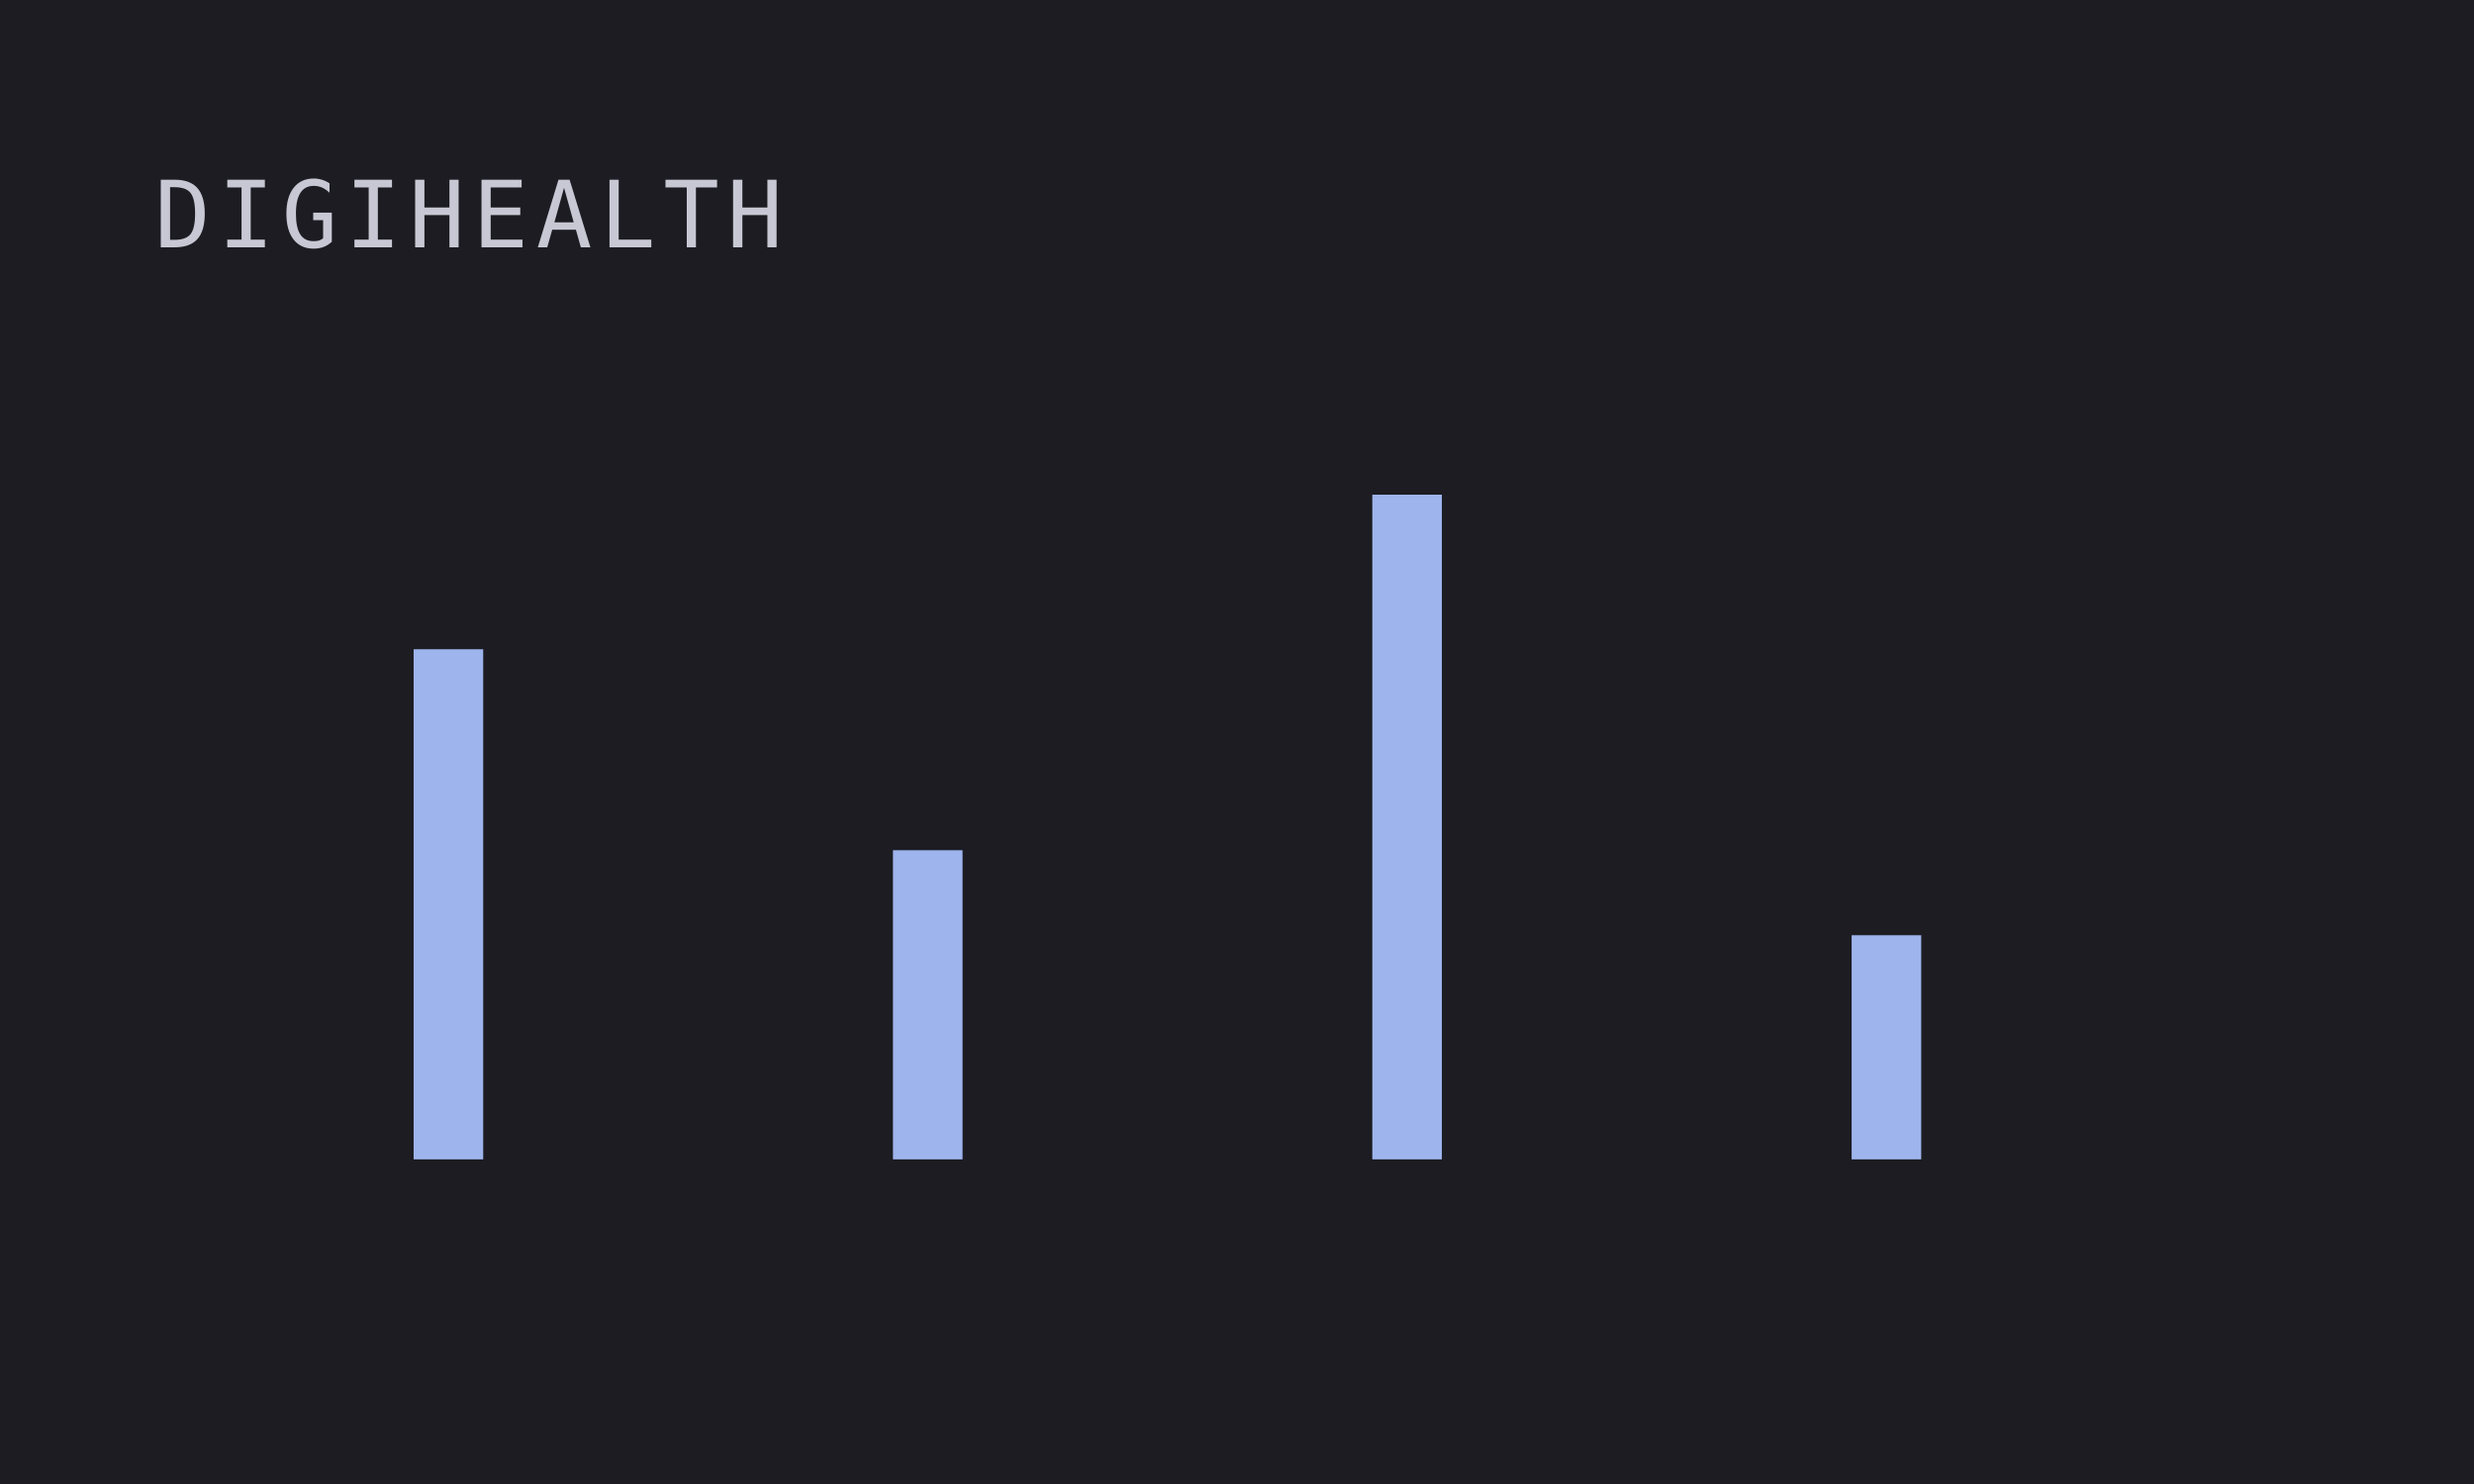
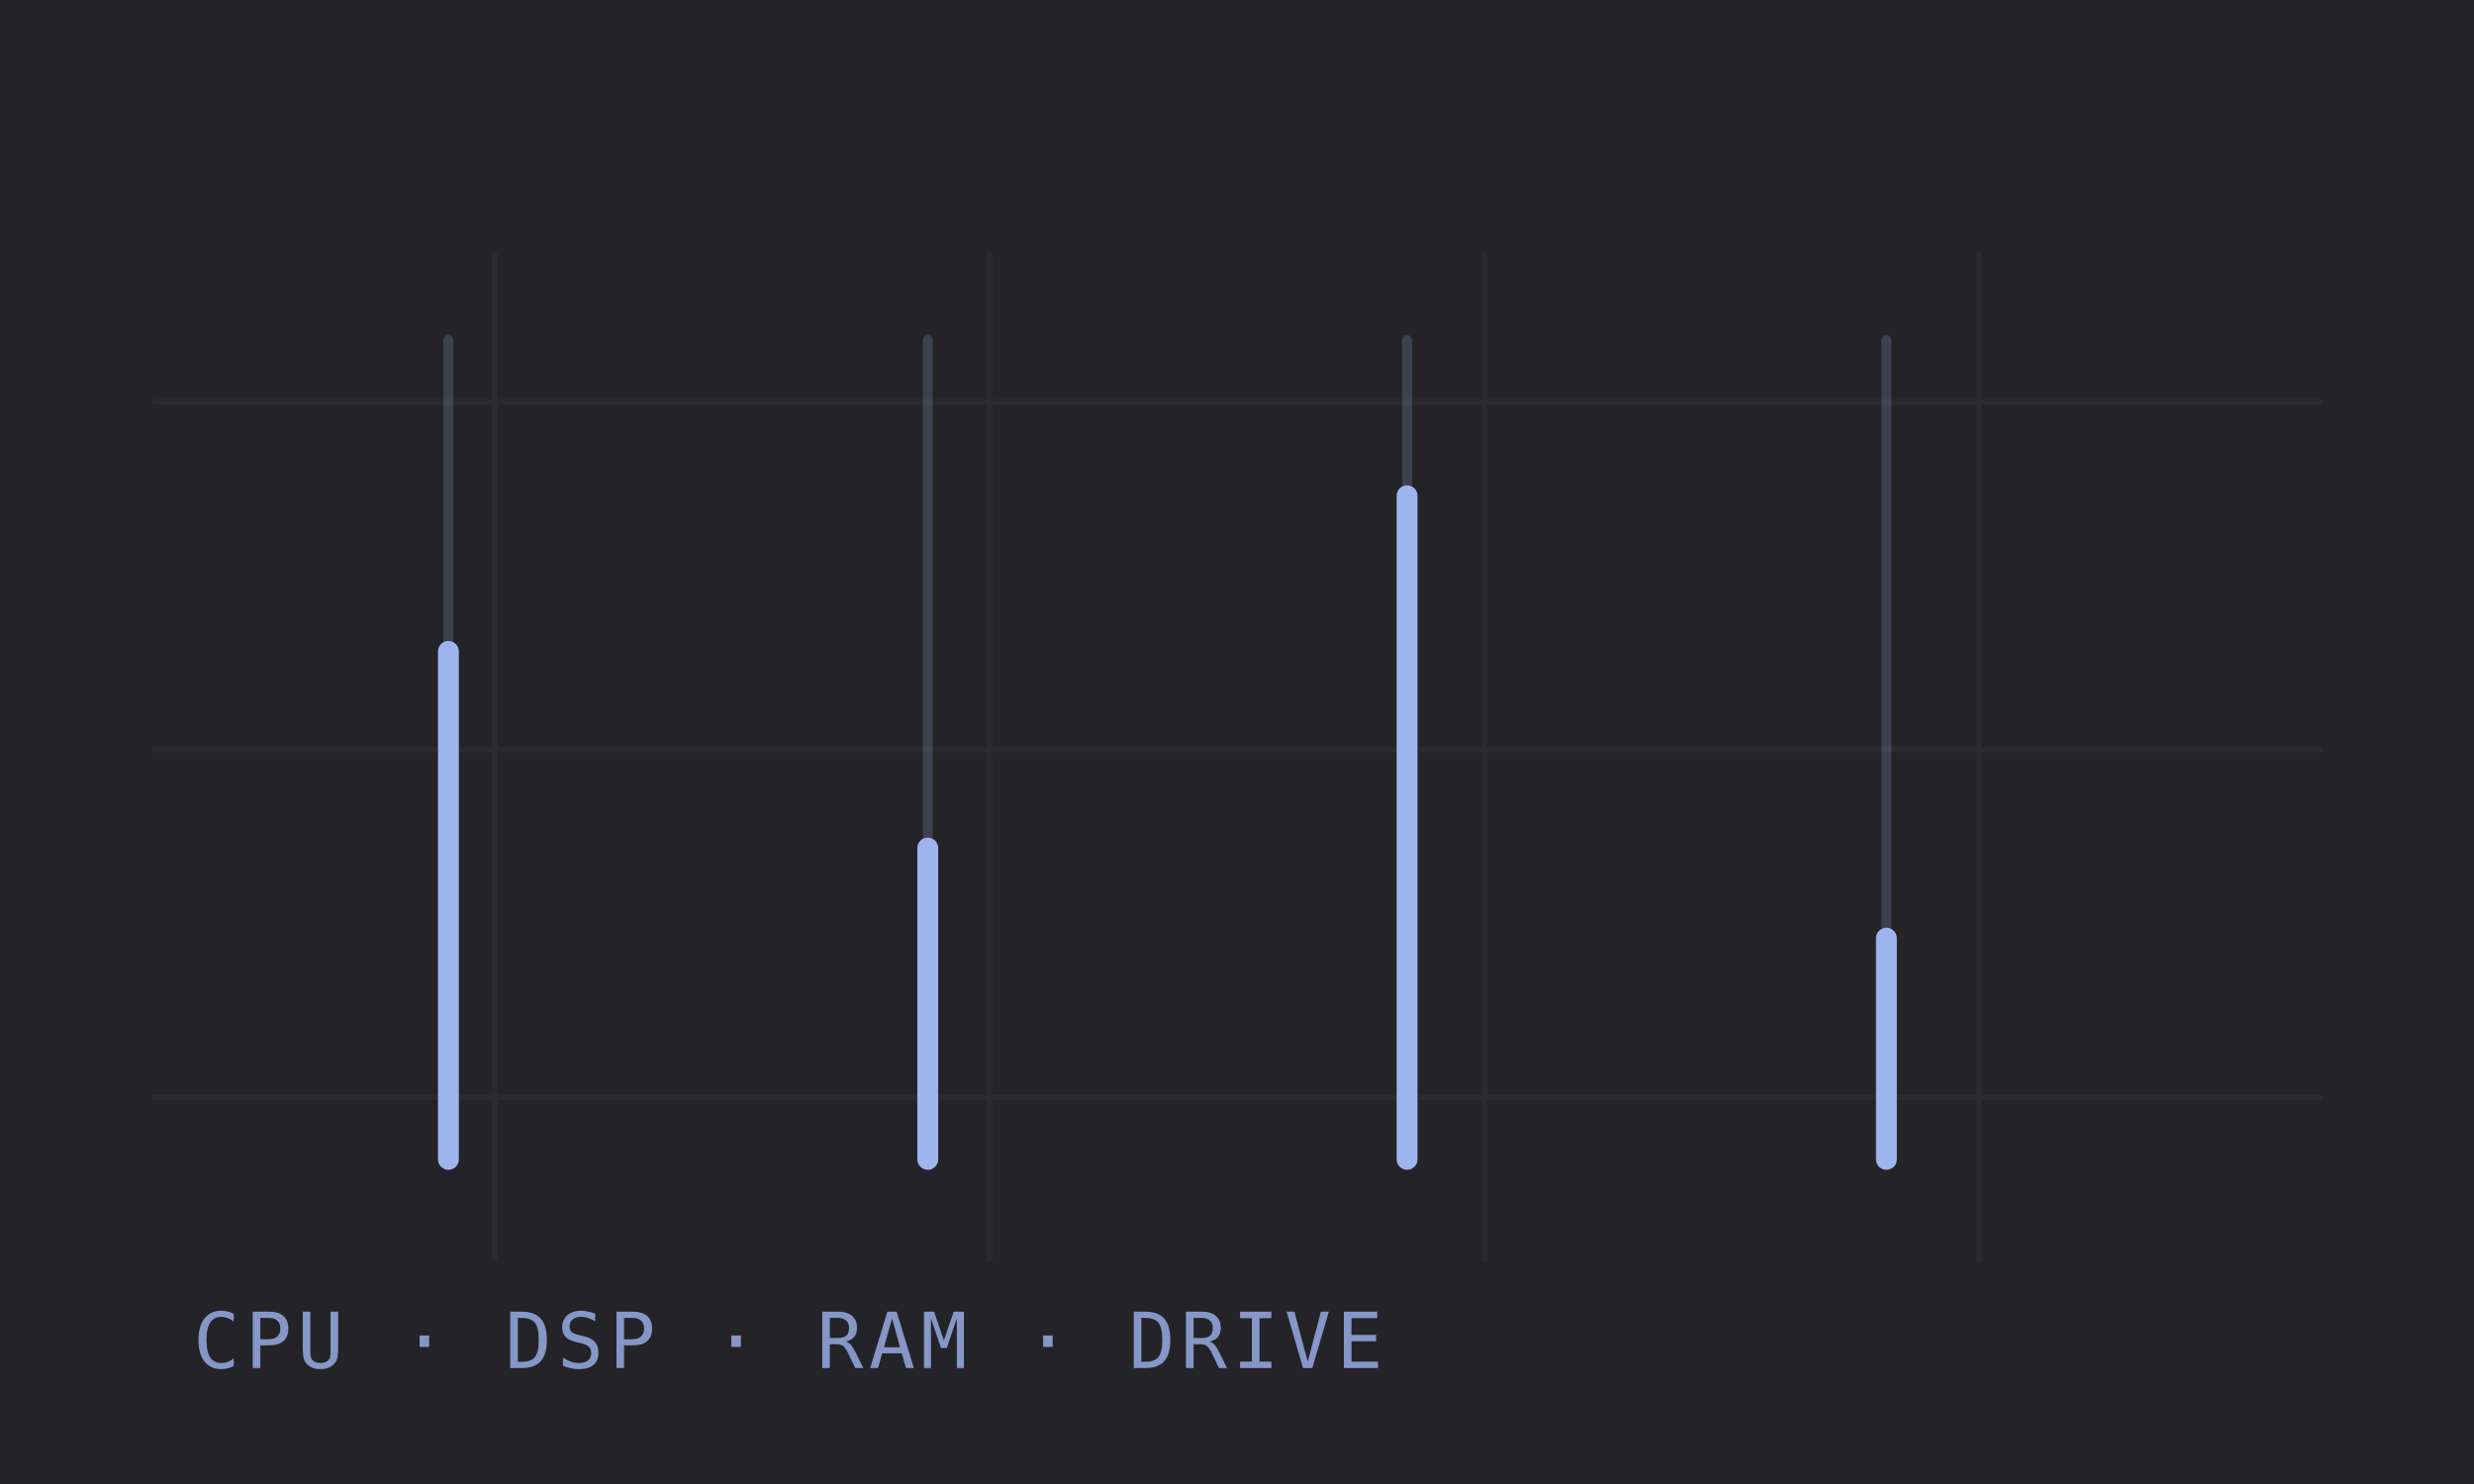
- <svg xmlns="http://www.w3.org/2000/svg" viewBox="0 0 320 192">
-   <rect width="320" height="192" fill="#1c1c22" />
-   <path d="M58 150V84" stroke="#9eb4ed" stroke-width="9" />
-   <path d="M120 150V110" stroke="#9eb4ed" stroke-width="9" />
-   <path d="M182 150V64" stroke="#9eb4ed" stroke-width="9" />
-   <path d="M244 150V121" stroke="#9eb4ed" stroke-width="9" />
-   <text x="20" y="32" fill="#c8c8d4" font-family="monospace" font-size="12" letter-spacing="1">DIGIHEALTH</text>
+ <svg xmlns="http://www.w3.org/2000/svg" width="320" height="192" viewBox="0 0 320 192" class="signal-art" fill="none" stroke-linecap="round" stroke-linejoin="round" role="img" aria-labelledby="title description">
+   <style>.signal-grid{stroke:#fff;opacity:.035;stroke-width:.7}.signal-main{stroke:#9eb4ed;stroke-width:2.7}.signal-secondary{stroke:#9eb4ed;opacity:.65;stroke-width:1.7}.signal-ghost{stroke:#9eb4ed;opacity:.2;stroke-width:1.3}.signal-art text{fill:#9eb4ed;opacity:.8;font:10px monospace;letter-spacing:.7px;stroke:none}</style>
+   <rect width="320" height="192" fill="#232328" />
+   <g class="signal-grid">
+     <path d="M20 52H300" />
+     <path d="M20 97H300" />
+     <path d="M20 142H300" />
+     <path d="M64 33V163" />
+     <path d="M128 33V163" />
+     <path d="M192 33V163" />
+     <path d="M256 33V163" />
+   </g>
+   <g>
+     <g>
+       <path class="signal-ghost" d="M58 150V44" />
+       <path class="signal-main" d="M58 150V84.28" stroke-width="9" />
+     </g>
+     <g>
+       <path class="signal-ghost" d="M120 150V44" />
+       <path class="signal-main" d="M120 150V109.72" stroke-width="9" />
+     </g>
+     <g>
+       <path class="signal-ghost" d="M182 150V44" />
+       <path class="signal-main" d="M182 150V64.14" stroke-width="9" />
+     </g>
+     <g>
+       <path class="signal-ghost" d="M244 150V44" />
+       <path class="signal-main" d="M244 150V121.38" stroke-width="9" />
+     </g>
+     <text x="25" y="177">CPU · DSP · RAM · DRIVE</text>
+   </g>
</svg>
